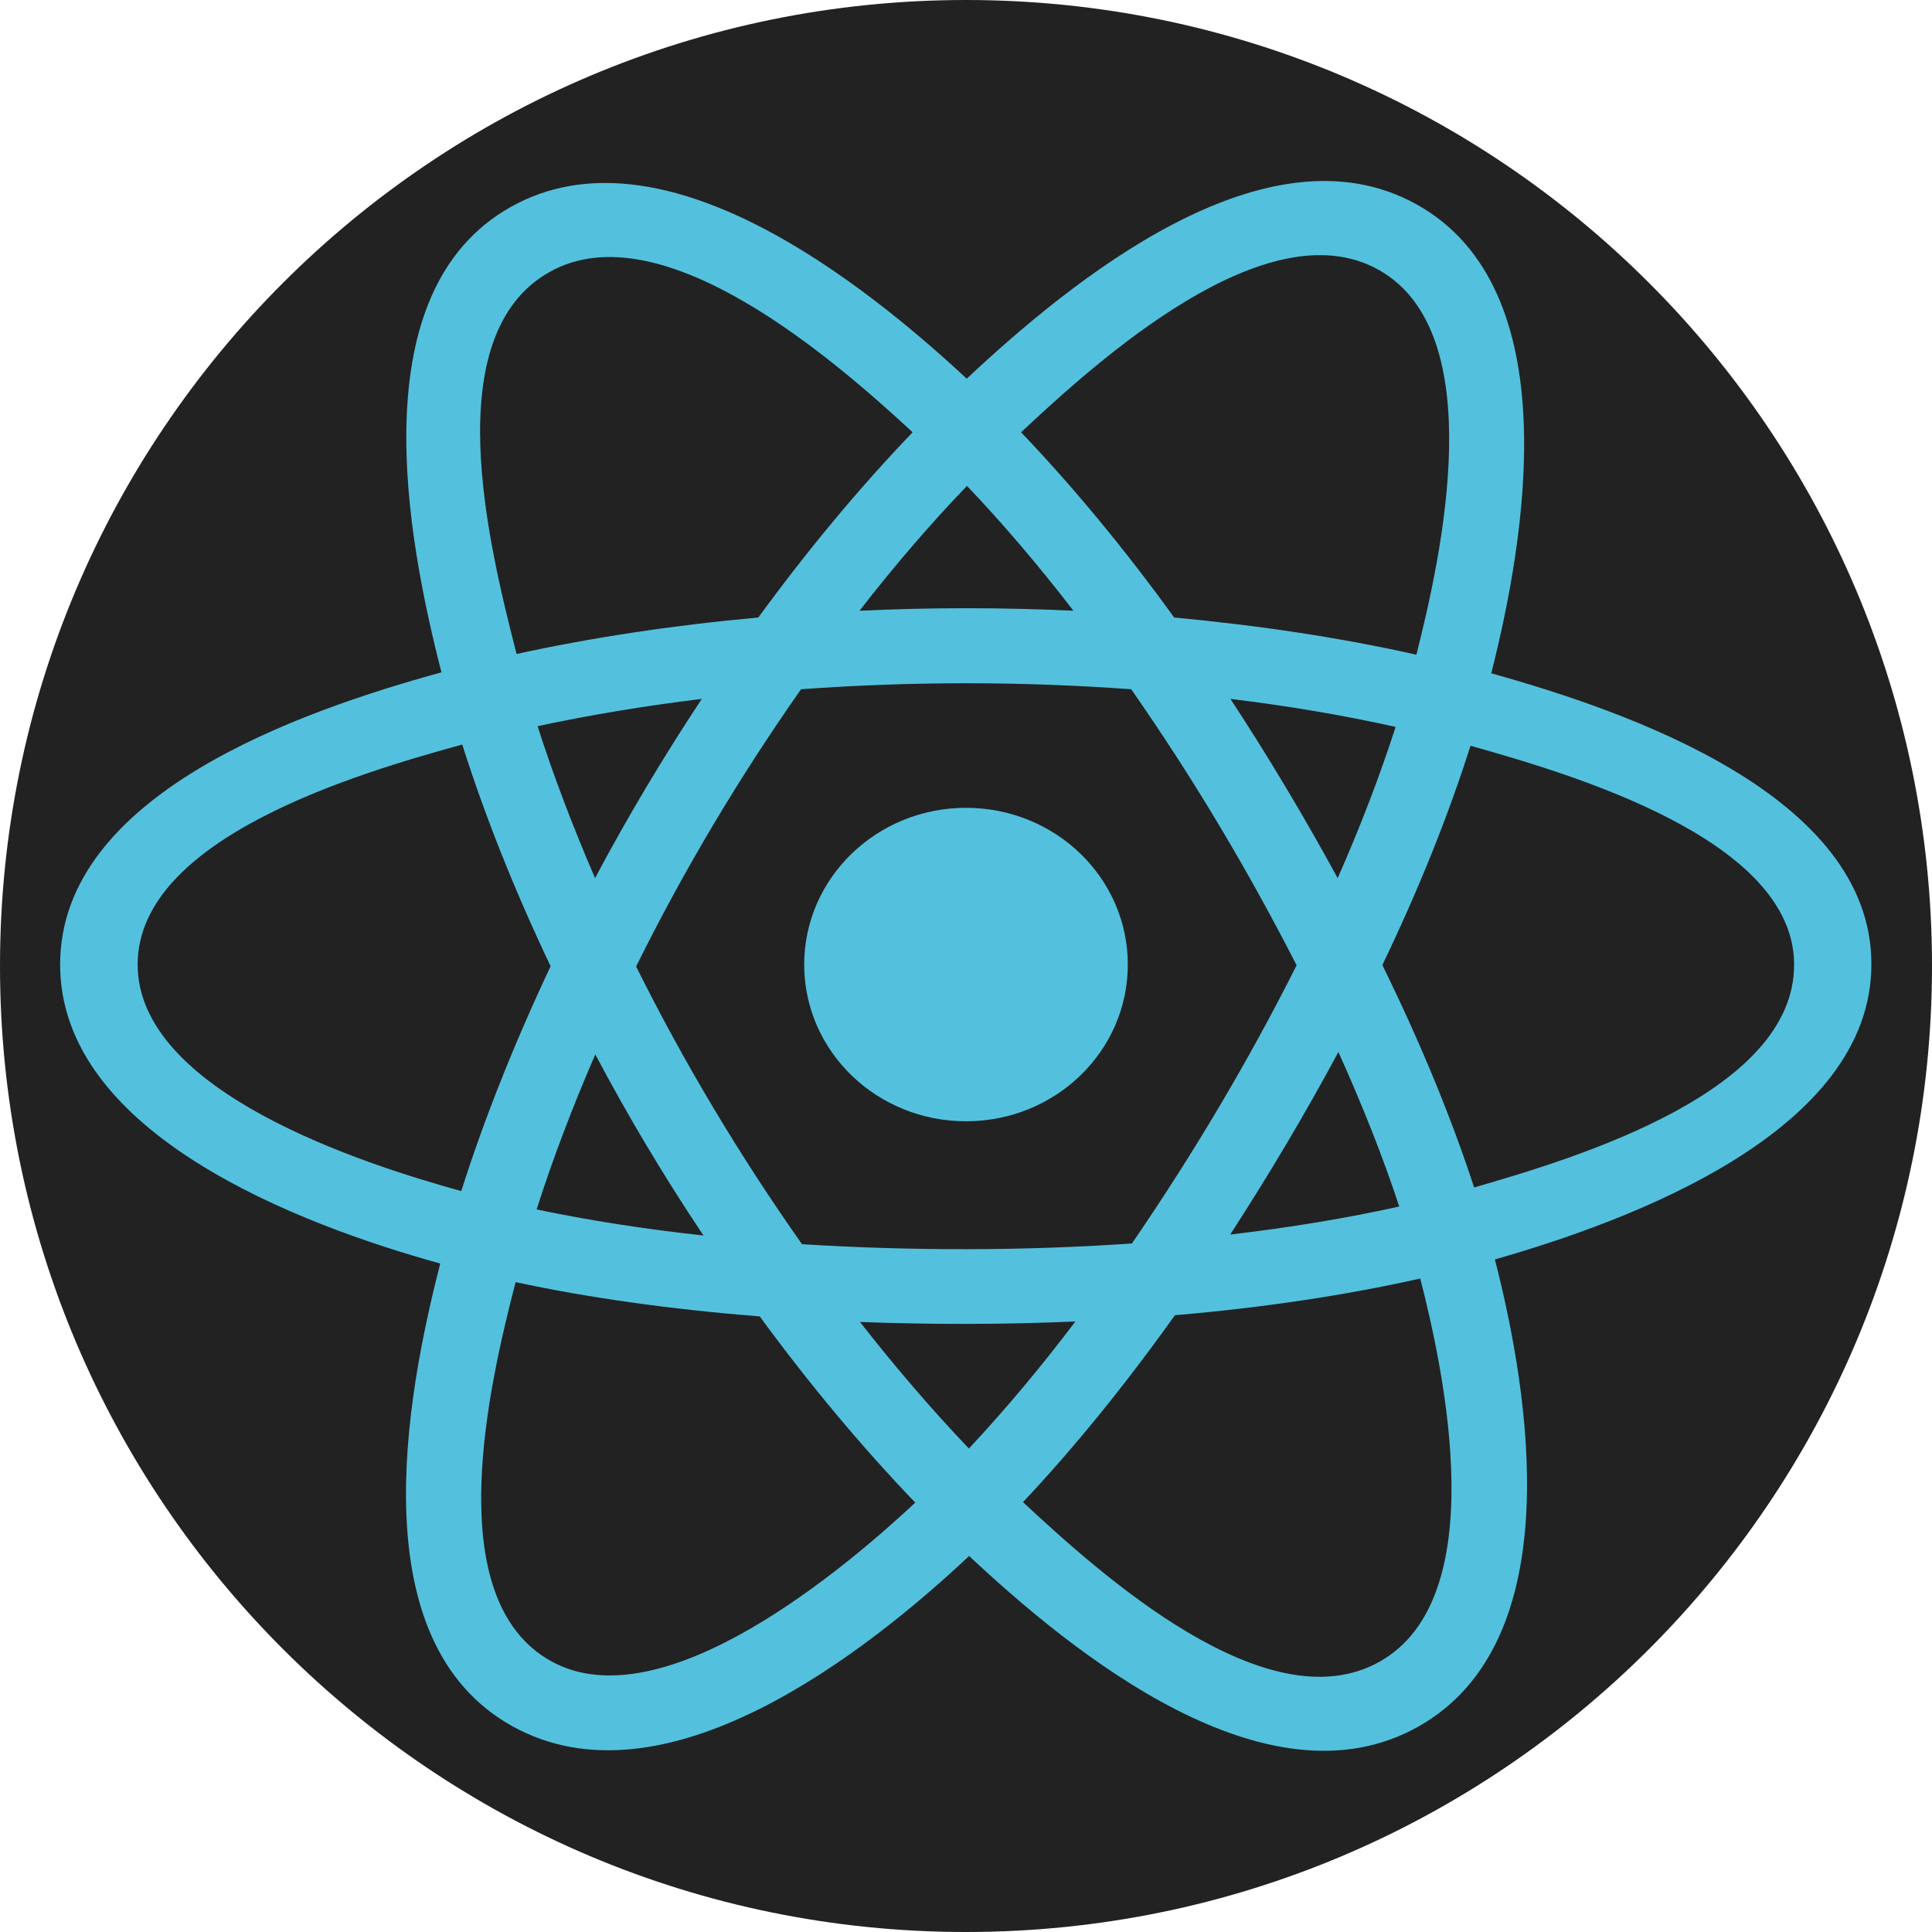
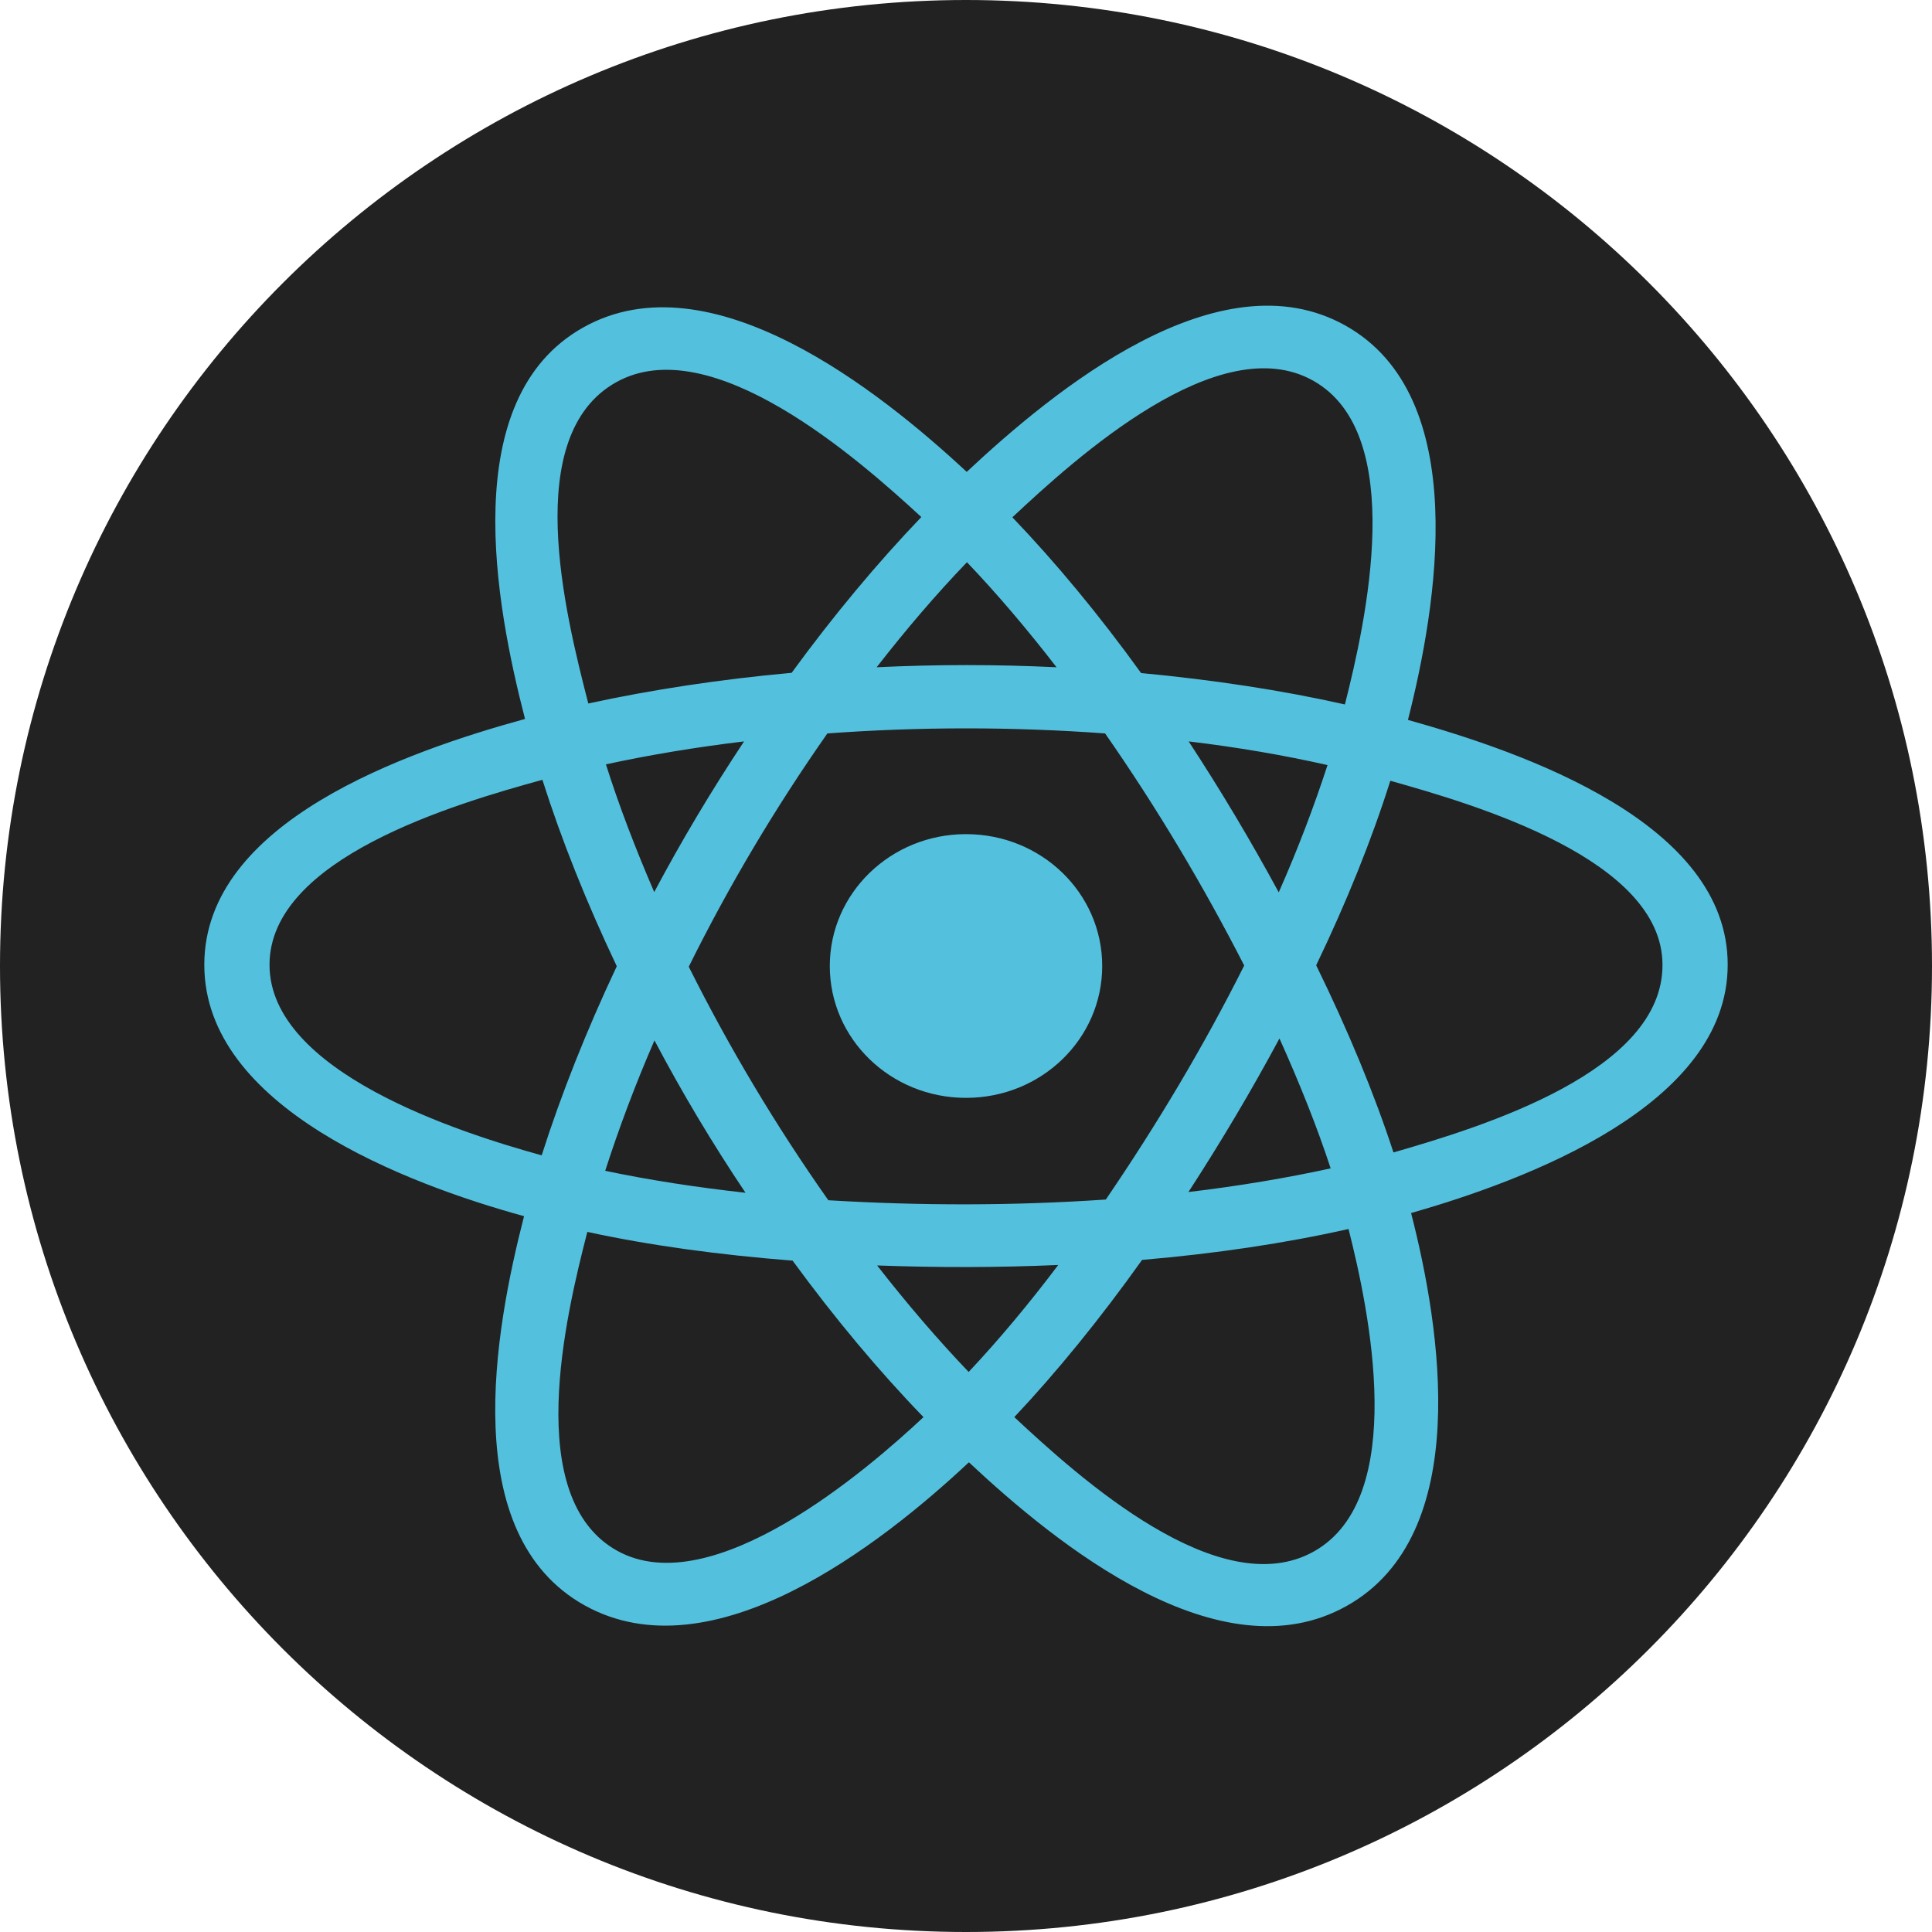
<svg xmlns="http://www.w3.org/2000/svg" version="1.1" id="Layer_1" x="0px" y="0px" viewBox="0 0 800 800" style="enable-background:new 0 0 800 800;" xml:space="preserve">
  <style type="text/css">
	.st0{fill:#222222;}
	.st1{fill:#53C1DE;}
	.st2{fill-rule:evenodd;clip-rule:evenodd;fill:#53C1DE;}
</style>
  <circle class="st0" cx="400" cy="400" r="400" />
-   <path class="st1" d="M467,399.4c0-35.9-30-64.9-67-64.9c-37,0-67,29.1-67,64.9c0,35.9,30,64.9,67,64.9  C437,464.3,467,435.3,467,399.4z" />
-   <path class="st2" d="M617.5,278.8c14.1-55.7,31.9-159.1-30.8-194.1c-62.4-34.9-143.6,32-186.4,72.1  c-42.7-39.7-126.2-106.3-188.8-71.1c-62.4,35-43.1,136.6-28.7,192.7c-58.2,16-157.9,50.5-157.9,121c0,70.3,99.6,107.8,157.4,123.8  c-14.5,56.4-32.8,156.6,29.7,191.5c62.9,35.1,146-29.8,189.3-70.4c43.1,40.4,123.5,105.7,185.9,70.7  c62.6-35.1,46.3-137.1,31.8-193.5c56-16,155.9-52.8,155.9-122.2C775,329.6,674.8,294.8,617.5,278.8z M610.4,491.7  c-9.5-29.1-22.3-60.1-38-92.1c15-31.2,27.3-61.8,36.5-90.8c42,11.8,134,38.8,134,90.6C743,451.8,654.6,479,610.4,491.7z   M571.2,688.1c-46.5,26.1-115.7-36.4-147.6-66.1c21.1-22.4,42.3-48.5,62.9-77.4c36.3-3.1,70.5-8.2,101.6-15.2  C598.3,569.3,618,661.9,571.2,688.1z M228.1,687.8c-46.6-26-25.3-115.4-14.6-156.9c30.7,6.6,64.7,11.3,101.1,14.2  c20.7,28.3,42.5,54.3,64.4,77.1C351.9,647.5,274.9,713.9,228.1,687.8z M57,399.4c0-52.5,91.5-79.3,134.4-91.1  c9.4,29.6,21.7,60.5,36.6,91.8c-15,31.8-27.5,63.2-37,93.1C150.1,481.9,57,452,57,399.4z M227.6,112.6  c46.7-26.2,119.3,37.7,150.3,66.4c-21.8,22.7-43.3,48.5-63.9,76.7c-35.3,3.2-69,8.3-100.1,15.1C202.3,225.5,180.9,138.8,227.6,112.6  z M509.5,289.4c23.9,2.9,46.9,6.8,68.4,11.6c-6.5,20.1-14.5,41.1-24,62.6C540.1,338.3,525.3,313.5,509.5,289.4z M400.4,201.2  c14.8,15.5,29.6,32.9,44.1,51.7c-29.5-1.4-59.1-1.4-88.6,0C370.4,234.2,385.3,216.9,400.4,201.2z M246.4,363.6  c-9.3-21.5-17.3-42.6-23.8-62.9c21.4-4.6,44.2-8.4,68-11.3C274.7,313.4,259.9,338.2,246.4,363.6z M291.3,511.6  c-24.6-2.7-47.7-6.3-69.1-10.8c6.6-20.7,14.8-42.3,24.3-64.2C260.1,462.3,275.1,487.4,291.3,511.6z M401.2,599.8  c-15.2-15.9-30.3-33.5-45.1-52.4c29.7,1.1,59.5,1.1,89.2-0.2C430.7,566.5,415.9,584.1,401.2,599.8z M554.2,435.6  c10,22.2,18.5,43.6,25.2,64c-21.7,4.8-45.2,8.7-70,11.6C525.4,486.5,540.4,461.3,554.2,435.6z M468.7,514.9  c-45.4,3.1-91.1,3.1-136.6,0.3c-25.8-36.6-48.8-75-68.7-115c19.7-39.8,42.6-78.2,68.3-114.8c45.5-3.3,91.2-3.3,136.7,0  c25.5,36.5,48.3,74.8,68.5,114.3C516.9,439.5,494,478,468.7,514.9z M570.8,111.7c46.8,26.1,25.9,119,15.7,159.4  c-31.1-7-64.9-12.1-100.3-15.4c-20.6-28.5-42-54.3-63.4-76.7C454.2,149.6,524.5,85.8,570.8,111.7z" />
+   <path class="st1" d="M456.4,400c0-30.2-25.2-54.6-56.4-54.6s-56.4,24.5-56.4,54.6c0,30.2,25.2,54.6,56.4,54.6S456.4,430.2,456.4,400  z" />
+   <path class="st2" d="M583,298.1c11.9-46.8,26.8-133.8-25.9-163.3c-52.5-29.4-120.8,26.9-156.8,60.6  c-35.9-33.4-106.1-89.4-158.8-59.8c-52.5,29.4-36.3,114.9-24.1,162.1c-49,13.5-132.8,42.5-132.8,101.8c0,59.1,83.8,90.7,132.4,104.1  c-12.2,47.4-27.6,131.7,25,161.1c52.9,29.5,122.8-25.1,159.2-59.2c36.3,34,103.9,88.9,156.4,59.5c52.7-29.5,38.9-115.3,26.7-162.7  c47.1-13.5,131.1-44.4,131.1-102.8C715.5,340.8,631.2,311.6,583,298.1z M577,477.2c-8-24.5-18.8-50.5-32-77.5  c12.6-26.2,23-52,30.7-76.4c35.3,9.9,112.7,32.6,112.7,76.2C688.6,443.6,614.2,466.5,577,477.2z M544.1,642.4  c-39.1,22-97.3-30.6-124.1-55.6c17.7-18.8,35.6-40.8,52.9-65.1c30.5-2.6,59.3-6.9,85.5-12.8C566.9,542.4,583.4,620.3,544.1,642.4z   M255.5,642.1c-39.2-21.9-21.3-97.1-12.3-132c25.8,5.6,54.4,9.5,85,11.9c17.4,23.8,35.7,45.7,54.2,64.8  C359.6,608.2,294.9,664.1,255.5,642.1z M111.6,399.5c0-44.2,77-66.7,113-76.6c7.9,24.9,18.3,50.9,30.8,77.2  c-12.6,26.7-23.1,53.2-31.1,78.3C189.9,468.9,111.6,443.8,111.6,399.5z M255.1,158.3c39.3-22,100.3,31.7,126.4,55.8  c-18.3,19.1-36.4,40.8-53.7,64.5c-29.7,2.7-58,7-84.2,12.7C233.8,253.3,215.8,180.3,255.1,158.3z M492.2,307  c20.1,2.4,39.4,5.7,57.5,9.8c-5.5,16.9-12.2,34.6-20.2,52.7C517.9,348.1,505.5,327.3,492.2,307z M400.4,232.8  c12.4,13,24.9,27.7,37.1,43.5c-24.8-1.2-49.7-1.2-74.5,0C375.2,260.6,387.7,246,400.4,232.8z M270.9,369.4  c-7.8-18.1-14.6-35.8-20-52.9c18-3.9,37.2-7.1,57.2-9.5C294.7,327.2,282.2,348.1,270.9,369.4z M308.7,493.9  c-20.7-2.3-40.1-5.3-58.1-9.1c5.6-17.4,12.4-35.6,20.4-54C282.4,452.4,295,473.5,308.7,493.9z M401.1,568.1  c-12.8-13.4-25.5-28.2-37.9-44.1c25,0.9,50,0.9,75-0.2C425.9,540.1,413.5,554.9,401.1,568.1z M529.8,430  c8.4,18.7,15.6,36.7,21.2,53.8c-18.3,4-38,7.3-58.9,9.8C505.6,472.8,518.2,451.6,529.8,430z M457.9,496.7  c-38.2,2.6-76.6,2.6-114.9,0.3c-21.7-30.8-41-63.1-57.8-96.7c16.6-33.5,35.8-65.8,57.4-96.6c38.3-2.8,76.7-2.8,115,0  c21.4,30.7,40.6,62.9,57.6,96.1C498.4,433.3,479.1,465.6,457.9,496.7z M543.7,157.6c39.4,22,21.8,100.1,13.2,134.1  c-26.2-5.9-54.6-10.2-84.4-13c-17.3-24-35.3-45.7-53.3-64.5C445.7,189.4,504.8,135.8,543.7,157.6z" />
</svg>
